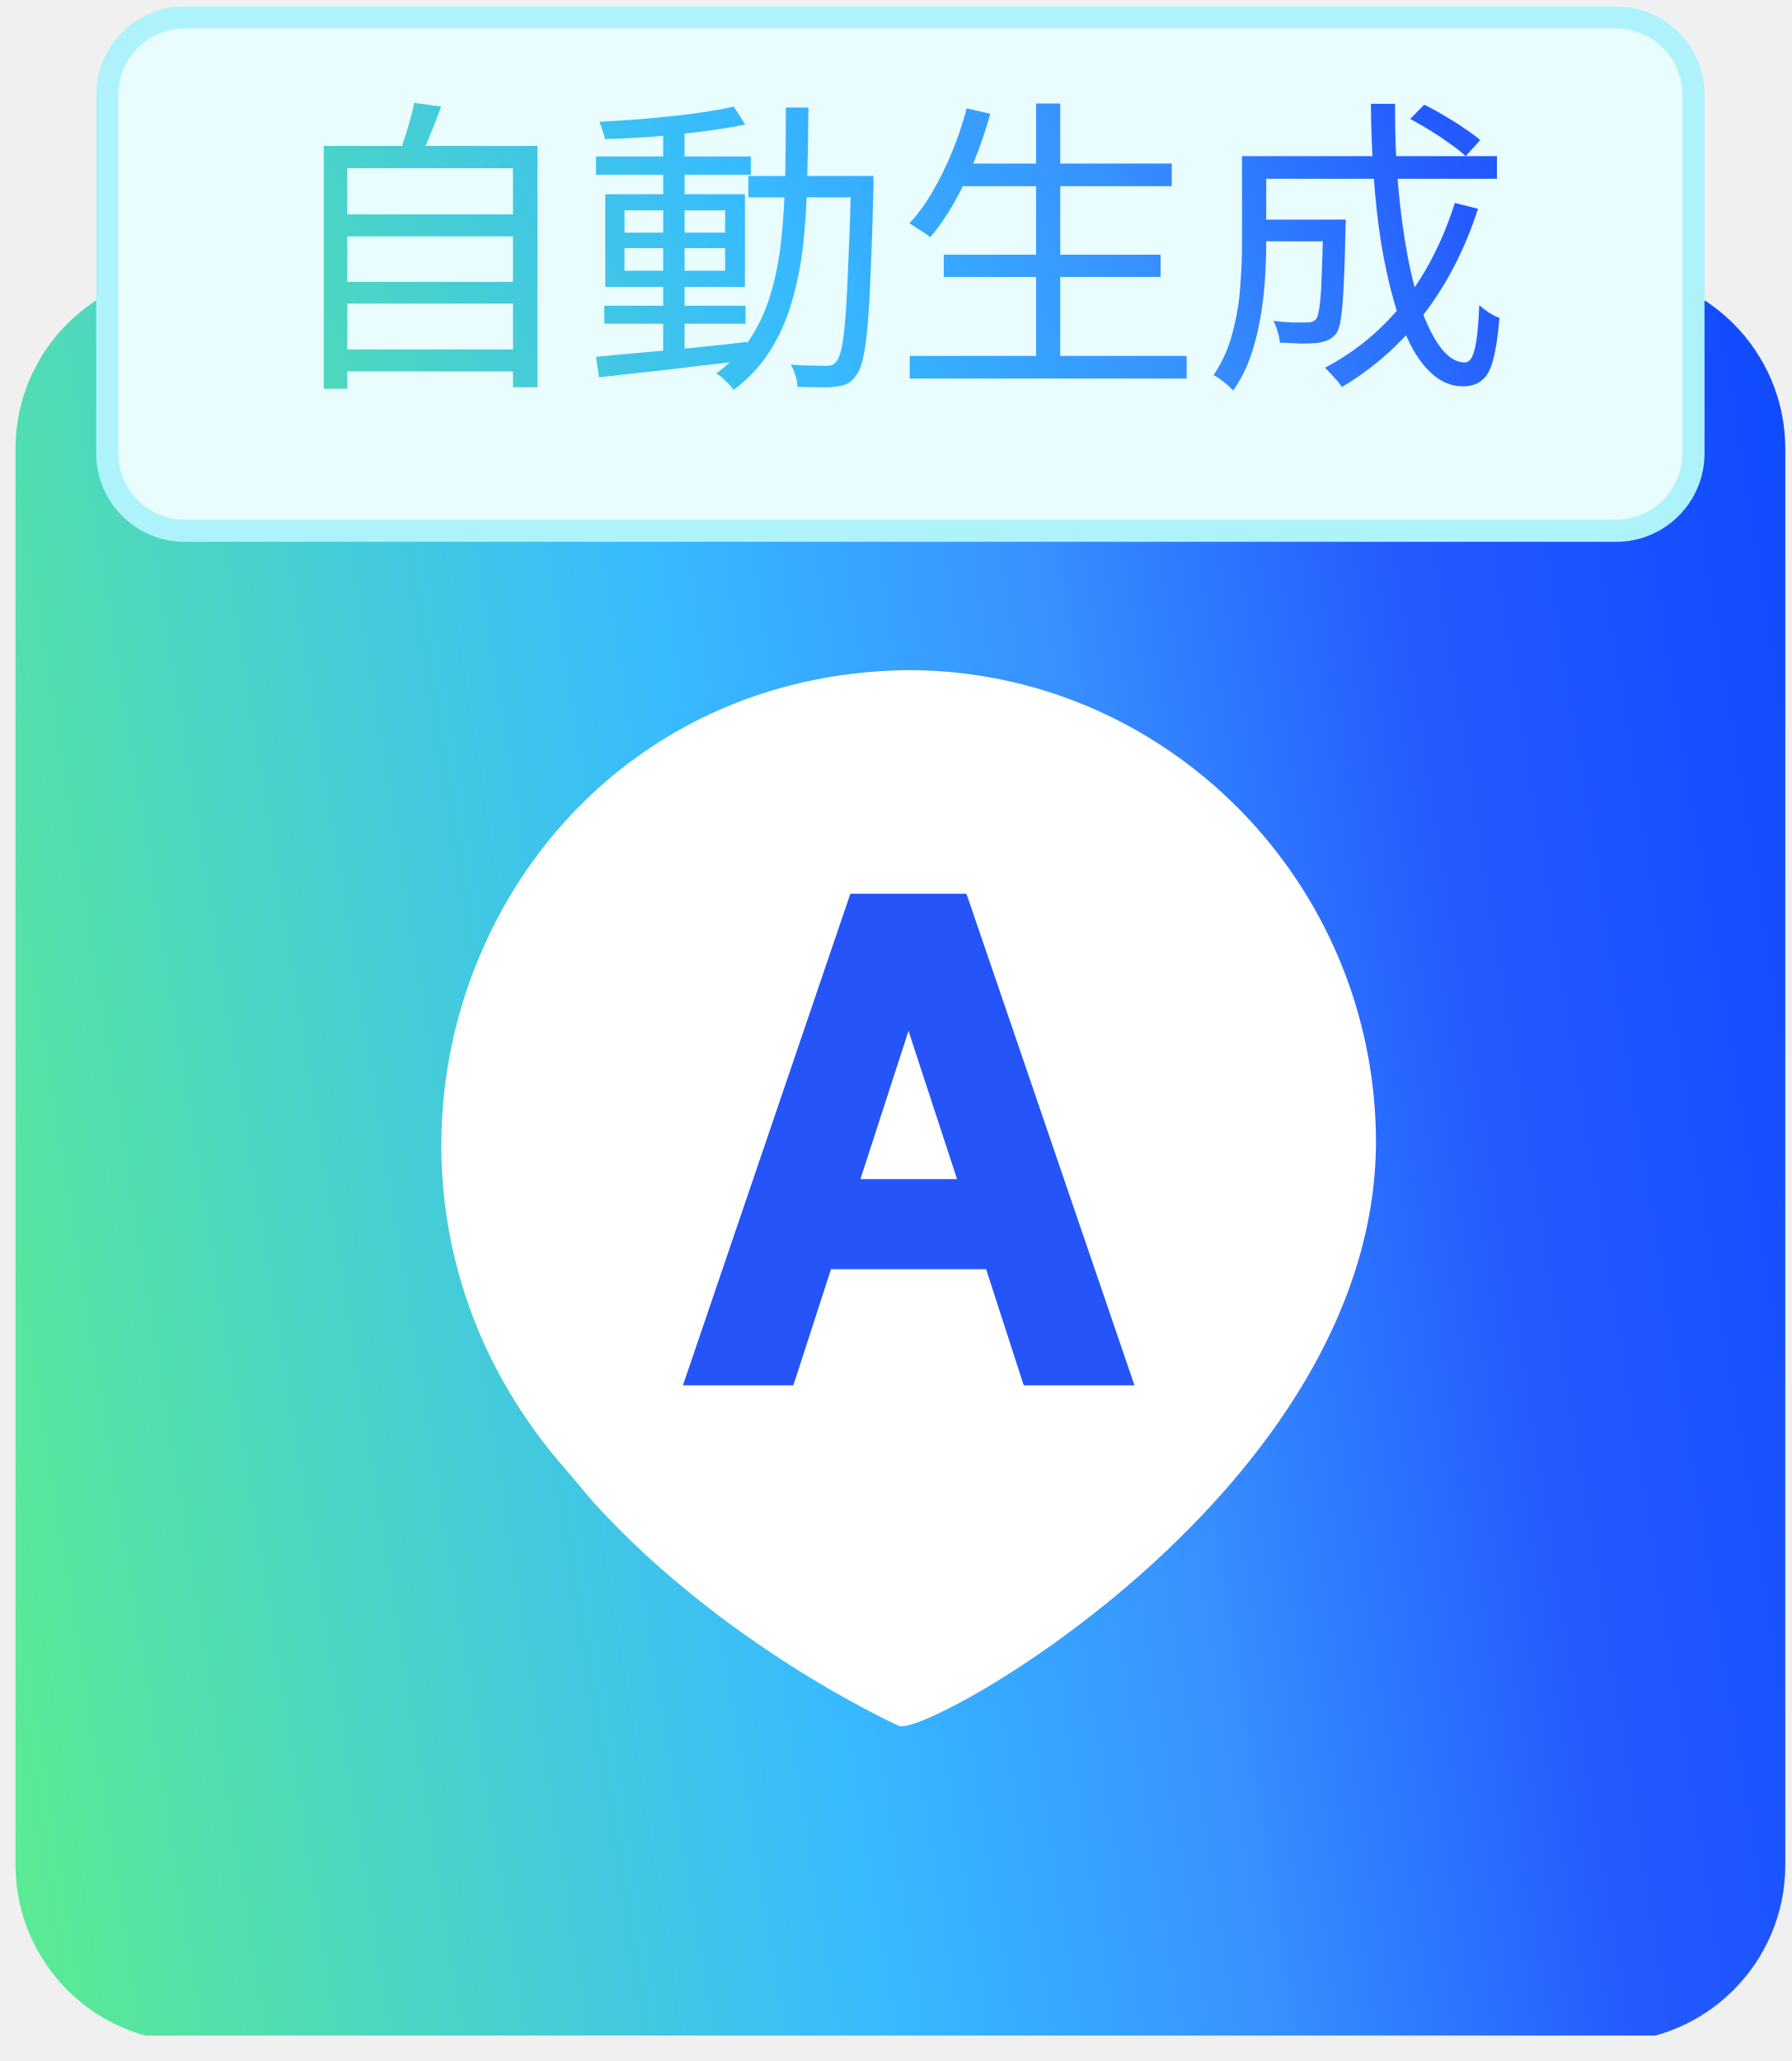
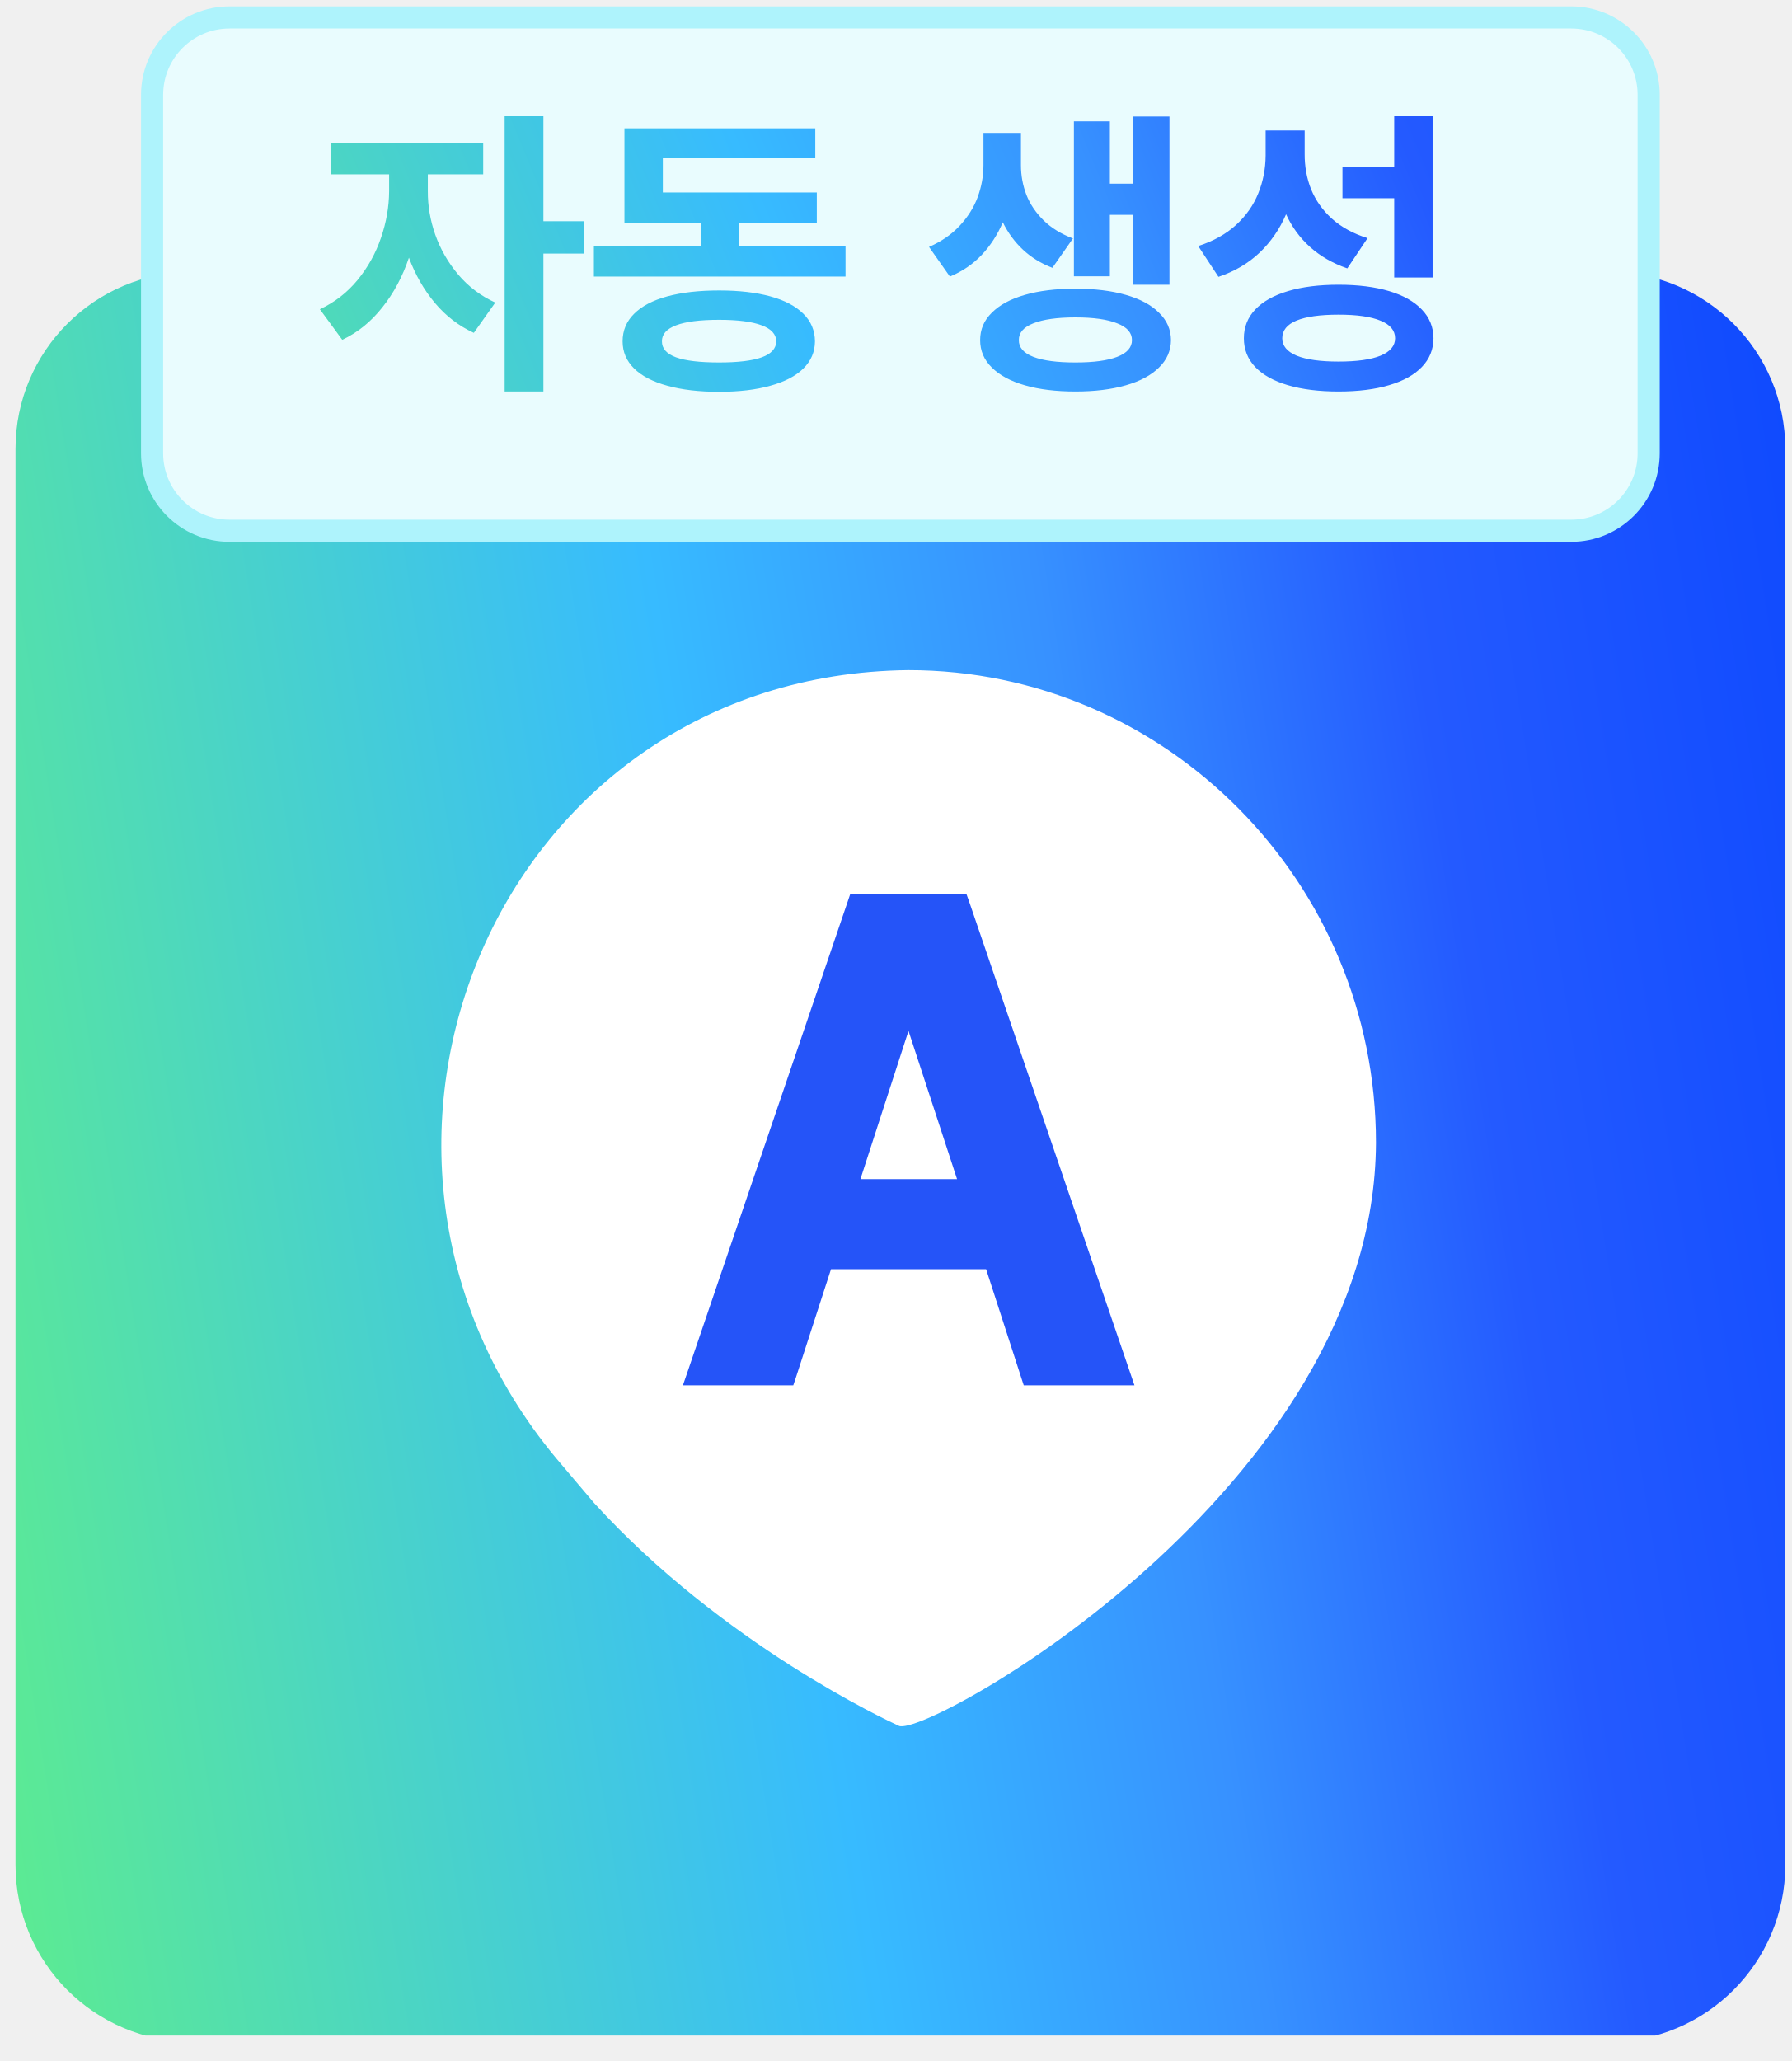
<svg xmlns="http://www.w3.org/2000/svg" width="40" height="46" viewBox="0 0 40 46" fill="none">
  <g clip-path="url(#clip0_1154_146298)">
    <rect x="0.346" y="6.068" width="39.506" height="39.506" rx="3.951" fill="url(#paint0_linear_1154_146298)" />
    <path d="M20.272 14.957C11.133 15.063 6.677 25.644 12.41 32.541L13.26 33.544C16.134 36.698 19.813 38.405 20.068 38.521C20.689 38.785 30.68 33.226 30.715 25.506C30.715 19.69 26.03 14.957 20.272 14.957Z" fill="white" />
    <path d="M21.484 20.072L21.514 20.155L25.095 30.632L25.151 30.796H22.942L22.914 30.71L22.102 28.204H18.46L17.648 30.71L17.619 30.796H15.417L15.473 30.633L19.042 20.155L19.07 20.072H21.484ZM19.037 26.44H21.534L20.279 22.61L19.037 26.44Z" fill="#2554F8" stroke="#2554F8" stroke-width="0.247" />
-     <rect x="2.395" y="0.389" width="35.407" height="11.457" rx="1.728" fill="#E9FCFE" />
-     <rect x="2.395" y="0.389" width="35.407" height="11.457" rx="1.728" stroke="#AEF3FC" stroke-width="0.494" />
-     <path d="M7.579 4.785H11.596V5.276H7.579V4.785ZM7.579 6.292H11.596V6.776H7.579V6.292ZM7.579 7.799H11.596V8.29H7.579V7.799ZM7.227 3.257H11.997V8.643H11.451V3.755H7.752V8.677H7.227V3.257ZM9.245 2.296L9.847 2.379C9.773 2.586 9.692 2.794 9.605 3.001C9.522 3.209 9.441 3.388 9.363 3.54L8.9 3.451C8.946 3.34 8.989 3.218 9.031 3.084C9.077 2.946 9.119 2.81 9.155 2.676C9.197 2.538 9.227 2.411 9.245 2.296ZM13.49 6.824H16.643V7.225H13.49V6.824ZM13.304 3.492H16.76V3.9H13.304V3.492ZM14.804 2.87H15.281V7.951H14.804V2.87ZM13.304 7.965C13.585 7.937 13.907 7.907 14.271 7.875C14.64 7.843 15.03 7.806 15.44 7.765C15.855 7.723 16.265 7.679 16.671 7.633L16.677 8.041C16.286 8.087 15.892 8.133 15.495 8.179C15.099 8.23 14.719 8.274 14.354 8.311C13.995 8.352 13.668 8.389 13.373 8.421L13.304 7.965ZM13.94 5.538V6.043H16.186V5.538H13.94ZM13.94 4.695V5.193H16.186V4.695H13.94ZM13.511 4.335H16.629V6.403H13.511V4.335ZM16.38 2.379L16.636 2.78C16.364 2.835 16.051 2.886 15.696 2.932C15.341 2.978 14.972 3.017 14.589 3.05C14.211 3.077 13.85 3.096 13.504 3.105C13.495 3.05 13.476 2.985 13.449 2.911C13.426 2.838 13.403 2.773 13.38 2.718C13.638 2.704 13.903 2.688 14.175 2.669C14.451 2.646 14.723 2.621 14.991 2.593C15.262 2.566 15.516 2.533 15.751 2.496C15.991 2.46 16.2 2.42 16.38 2.379ZM16.705 3.928H19.201V4.405H16.705V3.928ZM19 3.928H19.498C19.498 3.928 19.498 3.946 19.498 3.983C19.498 4.015 19.498 4.052 19.498 4.093C19.498 4.13 19.498 4.16 19.498 4.183C19.48 4.916 19.459 5.534 19.436 6.036C19.418 6.534 19.394 6.942 19.367 7.26C19.339 7.578 19.305 7.825 19.263 8C19.226 8.17 19.178 8.292 19.118 8.366C19.058 8.458 18.991 8.523 18.917 8.56C18.844 8.597 18.756 8.62 18.655 8.629C18.558 8.643 18.433 8.647 18.281 8.643C18.129 8.643 17.97 8.64 17.804 8.636C17.8 8.562 17.784 8.477 17.756 8.38C17.728 8.288 17.694 8.207 17.652 8.138C17.823 8.152 17.979 8.159 18.122 8.159C18.265 8.163 18.369 8.166 18.433 8.166C18.489 8.166 18.535 8.159 18.572 8.145C18.609 8.131 18.643 8.103 18.675 8.062C18.721 8.007 18.761 7.898 18.793 7.737C18.825 7.571 18.853 7.334 18.876 7.025C18.899 6.716 18.92 6.317 18.938 5.829C18.961 5.34 18.982 4.746 19 4.045V3.928ZM17.542 2.4H18.046C18.042 2.948 18.032 3.478 18.019 3.99C18.009 4.501 17.979 4.988 17.929 5.449C17.878 5.909 17.793 6.34 17.673 6.741C17.558 7.142 17.394 7.509 17.182 7.841C16.975 8.168 16.705 8.456 16.373 8.705C16.35 8.663 16.316 8.62 16.27 8.573C16.223 8.527 16.175 8.481 16.124 8.435C16.078 8.394 16.034 8.359 15.993 8.332C16.306 8.106 16.562 7.841 16.76 7.536C16.959 7.228 17.111 6.887 17.217 6.513C17.327 6.135 17.403 5.73 17.445 5.296C17.491 4.859 17.518 4.398 17.528 3.914C17.537 3.425 17.542 2.92 17.542 2.4ZM21.372 3.651H26.156V4.156H21.372V3.651ZM21.067 5.684H25.907V6.181H21.067V5.684ZM20.307 7.944H26.488V8.449H20.307V7.944ZM23.128 2.31H23.667V8.193H23.128V2.31ZM21.579 2.42L22.105 2.538C22.008 2.893 21.89 3.241 21.752 3.582C21.614 3.918 21.462 4.234 21.296 4.529C21.13 4.819 20.952 5.075 20.763 5.296C20.731 5.264 20.685 5.23 20.625 5.193C20.57 5.156 20.512 5.119 20.452 5.082C20.397 5.041 20.346 5.008 20.3 4.985C20.489 4.783 20.662 4.545 20.819 4.273C20.98 3.997 21.125 3.702 21.254 3.388C21.383 3.075 21.491 2.752 21.579 2.42ZM28.023 4.902H29.737V5.386H28.023V4.902ZM29.537 4.902H30.041C30.041 4.902 30.041 4.916 30.041 4.944C30.041 4.967 30.039 4.997 30.034 5.034C30.034 5.071 30.034 5.101 30.034 5.124C30.025 5.64 30.011 6.059 29.993 6.382C29.979 6.7 29.958 6.942 29.931 7.108C29.908 7.274 29.871 7.389 29.82 7.453C29.765 7.518 29.705 7.564 29.64 7.592C29.58 7.619 29.502 7.64 29.405 7.654C29.313 7.663 29.193 7.668 29.046 7.668C28.898 7.663 28.739 7.656 28.569 7.647C28.564 7.573 28.548 7.493 28.52 7.405C28.497 7.313 28.465 7.232 28.424 7.163C28.58 7.182 28.728 7.193 28.866 7.198C29.004 7.198 29.101 7.198 29.156 7.198C29.207 7.198 29.249 7.193 29.281 7.184C29.318 7.175 29.35 7.154 29.378 7.122C29.41 7.08 29.435 6.988 29.454 6.845C29.477 6.698 29.493 6.476 29.502 6.181C29.516 5.882 29.527 5.483 29.537 4.985V4.902ZM31.479 2.655L31.791 2.337C31.938 2.407 32.09 2.49 32.247 2.586C32.408 2.679 32.558 2.773 32.696 2.87C32.834 2.962 32.95 3.047 33.042 3.126L32.717 3.485C32.629 3.402 32.516 3.312 32.378 3.215C32.24 3.114 32.092 3.015 31.936 2.918C31.779 2.821 31.627 2.734 31.479 2.655ZM32.475 4.529L32.993 4.66C32.699 5.564 32.295 6.347 31.784 7.011C31.272 7.675 30.664 8.216 29.958 8.636C29.931 8.599 29.894 8.553 29.848 8.497C29.802 8.447 29.753 8.394 29.703 8.338C29.657 8.288 29.615 8.244 29.578 8.207C30.279 7.838 30.871 7.343 31.355 6.721C31.839 6.094 32.212 5.363 32.475 4.529ZM28.064 3.485H33.415V3.99H28.064V3.485ZM27.725 3.485H28.265V5.435C28.265 5.679 28.255 5.944 28.237 6.23C28.218 6.516 28.184 6.806 28.133 7.101C28.082 7.396 28.009 7.684 27.912 7.965C27.815 8.242 27.686 8.493 27.525 8.719C27.497 8.682 27.456 8.64 27.4 8.594C27.35 8.548 27.294 8.504 27.234 8.463C27.179 8.421 27.131 8.391 27.089 8.373C27.283 8.087 27.423 7.774 27.511 7.433C27.603 7.092 27.661 6.748 27.684 6.403C27.712 6.052 27.725 5.727 27.725 5.428V3.485ZM30.601 2.317H31.141C31.136 2.957 31.159 3.566 31.21 4.142C31.26 4.718 31.332 5.248 31.424 5.732C31.516 6.211 31.627 6.628 31.756 6.983C31.89 7.334 32.035 7.606 32.191 7.799C32.353 7.993 32.521 8.09 32.696 8.09C32.798 8.09 32.871 7.993 32.917 7.799C32.968 7.601 33.003 7.271 33.021 6.811C33.081 6.866 33.153 6.921 33.235 6.976C33.323 7.032 33.401 7.071 33.471 7.094C33.438 7.49 33.392 7.799 33.332 8.02C33.277 8.242 33.194 8.396 33.083 8.484C32.977 8.576 32.834 8.622 32.655 8.622C32.424 8.622 32.212 8.544 32.019 8.387C31.825 8.23 31.652 8.009 31.5 7.723C31.353 7.437 31.224 7.101 31.113 6.714C31.002 6.322 30.908 5.891 30.829 5.421C30.756 4.951 30.7 4.455 30.664 3.934C30.627 3.409 30.606 2.87 30.601 2.317Z" fill="url(#paint1_linear_1154_146298)" />
+     <rect x="3.395" y="0.389" width="33.407" height="11.457" rx="1.728" fill="#E9FCFE" />
+     <rect x="3.395" y="0.389" width="33.407" height="11.457" rx="1.728" stroke="#AEF3FC" stroke-width="0.494" />
+     <path d="M9.55 4.269C9.548 4.591 9.603 4.914 9.716 5.238C9.831 5.562 10.002 5.859 10.229 6.129C10.456 6.397 10.732 6.605 11.056 6.753L10.577 7.429C10.244 7.276 9.954 7.054 9.709 6.763C9.464 6.471 9.27 6.133 9.128 5.751C8.987 6.172 8.789 6.542 8.534 6.861C8.282 7.181 7.984 7.422 7.64 7.584L7.14 6.902C7.469 6.749 7.749 6.532 7.981 6.25C8.212 5.967 8.387 5.653 8.504 5.309C8.623 4.964 8.684 4.618 8.686 4.269V3.891H7.383V3.189H10.786V3.891H9.55V4.269ZM12.13 4.937H13.034V5.66H12.13V8.738H11.265V2.594H12.13V4.937ZM18.874 6.173H13.257V5.498H15.647V4.971H13.939V2.864H18.199V3.533H14.796V4.296H18.233V4.971H16.491V5.498H18.874V6.173ZM16.052 6.483C16.495 6.483 16.877 6.527 17.197 6.615C17.516 6.703 17.761 6.832 17.933 7.003C18.104 7.172 18.19 7.377 18.192 7.618C18.19 7.854 18.104 8.056 17.933 8.225C17.761 8.394 17.515 8.522 17.193 8.61C16.874 8.7 16.493 8.745 16.052 8.745C15.607 8.745 15.222 8.7 14.898 8.61C14.576 8.522 14.328 8.394 14.155 8.225C13.984 8.056 13.898 7.854 13.898 7.618C13.898 7.377 13.984 7.172 14.155 7.003C14.326 6.832 14.572 6.703 14.894 6.615C15.218 6.527 15.604 6.483 16.052 6.483ZM16.052 7.138C15.627 7.138 15.307 7.179 15.093 7.26C14.88 7.341 14.774 7.46 14.776 7.618C14.774 7.777 14.879 7.897 15.09 7.975C15.302 8.052 15.622 8.09 16.052 8.09C16.473 8.09 16.79 8.052 17.004 7.975C17.218 7.897 17.326 7.777 17.328 7.618C17.326 7.46 17.217 7.341 17.001 7.26C16.785 7.179 16.468 7.138 16.052 7.138ZM22.79 3.688C22.79 3.918 22.831 4.138 22.912 4.35C22.995 4.559 23.123 4.749 23.297 4.92C23.47 5.089 23.688 5.223 23.951 5.322L23.492 5.977C23.238 5.88 23.019 5.745 22.834 5.572C22.649 5.399 22.5 5.195 22.385 4.961C22.268 5.238 22.11 5.481 21.913 5.69C21.717 5.897 21.48 6.058 21.204 6.173L20.738 5.511C21.015 5.39 21.243 5.232 21.423 5.038C21.605 4.843 21.739 4.629 21.825 4.397C21.91 4.165 21.953 3.929 21.953 3.688V2.966H22.79V3.688ZM26.105 6.355H25.288V4.795H24.775V6.166H23.972V2.709H24.775V4.1H25.288V2.601H26.105V6.355ZM24.006 6.443C24.435 6.443 24.81 6.489 25.13 6.581C25.451 6.673 25.699 6.806 25.872 6.98C26.048 7.151 26.137 7.354 26.139 7.591C26.137 7.827 26.048 8.031 25.872 8.202C25.699 8.375 25.451 8.508 25.13 8.6C24.81 8.692 24.435 8.738 24.006 8.738C23.573 8.738 23.198 8.692 22.878 8.6C22.558 8.508 22.312 8.375 22.139 8.202C21.965 8.031 21.879 7.827 21.879 7.591C21.879 7.354 21.965 7.151 22.139 6.98C22.312 6.806 22.558 6.673 22.878 6.581C23.198 6.489 23.573 6.443 24.006 6.443ZM24.006 7.084C23.6 7.084 23.288 7.128 23.067 7.216C22.849 7.301 22.741 7.426 22.743 7.591C22.741 7.755 22.849 7.88 23.067 7.965C23.285 8.049 23.598 8.09 24.006 8.09C24.408 8.09 24.719 8.049 24.937 7.965C25.158 7.88 25.268 7.755 25.268 7.591C25.268 7.426 25.158 7.301 24.937 7.216C24.719 7.128 24.408 7.084 24.006 7.084ZM29.123 3.432C29.121 3.715 29.169 3.981 29.268 4.228C29.37 4.476 29.525 4.694 29.734 4.883C29.946 5.072 30.21 5.216 30.527 5.315L30.075 5.99C29.751 5.878 29.474 5.719 29.245 5.514C29.017 5.31 28.838 5.065 28.708 4.782C28.566 5.113 28.369 5.399 28.117 5.639C27.865 5.878 27.559 6.058 27.199 6.179L26.747 5.491C27.084 5.383 27.366 5.226 27.59 5.022C27.816 4.815 27.981 4.579 28.087 4.316C28.195 4.051 28.25 3.769 28.252 3.472V2.912H29.123V3.432ZM31.979 6.193H31.122V4.424H29.967V3.722H31.122V2.594H31.979V6.193ZM29.879 6.355C30.314 6.355 30.689 6.402 31.007 6.497C31.324 6.591 31.568 6.729 31.739 6.909C31.91 7.086 31.997 7.3 31.999 7.55C31.997 7.8 31.91 8.014 31.739 8.191C31.568 8.369 31.324 8.504 31.007 8.597C30.692 8.691 30.316 8.738 29.879 8.738C29.443 8.738 29.066 8.691 28.748 8.597C28.433 8.504 28.19 8.369 28.019 8.191C27.851 8.014 27.766 7.8 27.766 7.55C27.766 7.3 27.851 7.086 28.019 6.909C28.19 6.729 28.434 6.591 28.752 6.497C29.069 6.402 29.445 6.355 29.879 6.355ZM29.879 7.023C29.468 7.023 29.155 7.067 28.941 7.155C28.729 7.243 28.623 7.375 28.623 7.55C28.623 7.719 28.73 7.848 28.944 7.938C29.16 8.026 29.472 8.07 29.879 8.07C30.289 8.07 30.602 8.026 30.818 7.938C31.034 7.848 31.142 7.719 31.142 7.55C31.142 7.377 31.034 7.246 30.818 7.158C30.604 7.068 30.291 7.023 29.879 7.023Z" fill="url(#paint1_linear_1154_146298)" />
  </g>
  <defs>
    <linearGradient id="paint0_linear_1154_146298" x1="56.113" y1="-73.859" x2="-64.099" y2="-54.624" gradientUnits="userSpaceOnUse">
      <stop offset="0.117" stop-color="#0542FE" />
      <stop offset="0.199" stop-color="#0542FE" />
      <stop offset="0.313" stop-color="#245AFF" />
      <stop offset="0.38" stop-color="#3791FF" />
      <stop offset="0.45" stop-color="#37BBFF" />
      <stop offset="0.638" stop-color="#64F57B" />
      <stop offset="1" stop-color="#64F57B" />
    </linearGradient>
-     <linearGradient id="paint1_linear_1154_146298" x1="58.79" y1="-19.883" x2="-39.534" y2="23.469" gradientUnits="userSpaceOnUse">
+     <linearGradient id="paint1_linear_1154_146298" x1="56.026" y1="-19.883" x2="-37.368" y2="18.355" gradientUnits="userSpaceOnUse">
      <stop offset="0.117" stop-color="#0542FE" />
      <stop offset="0.199" stop-color="#0542FE" />
      <stop offset="0.313" stop-color="#245AFF" />
      <stop offset="0.38" stop-color="#3791FF" />
      <stop offset="0.45" stop-color="#37BBFF" />
      <stop offset="0.638" stop-color="#64F57B" />
      <stop offset="1" stop-color="#64F57B" />
    </linearGradient>
    <clipPath id="clip0_1154_146298">
      <rect width="40" height="45.432" fill="white" />
    </clipPath>
  </defs>
</svg>
